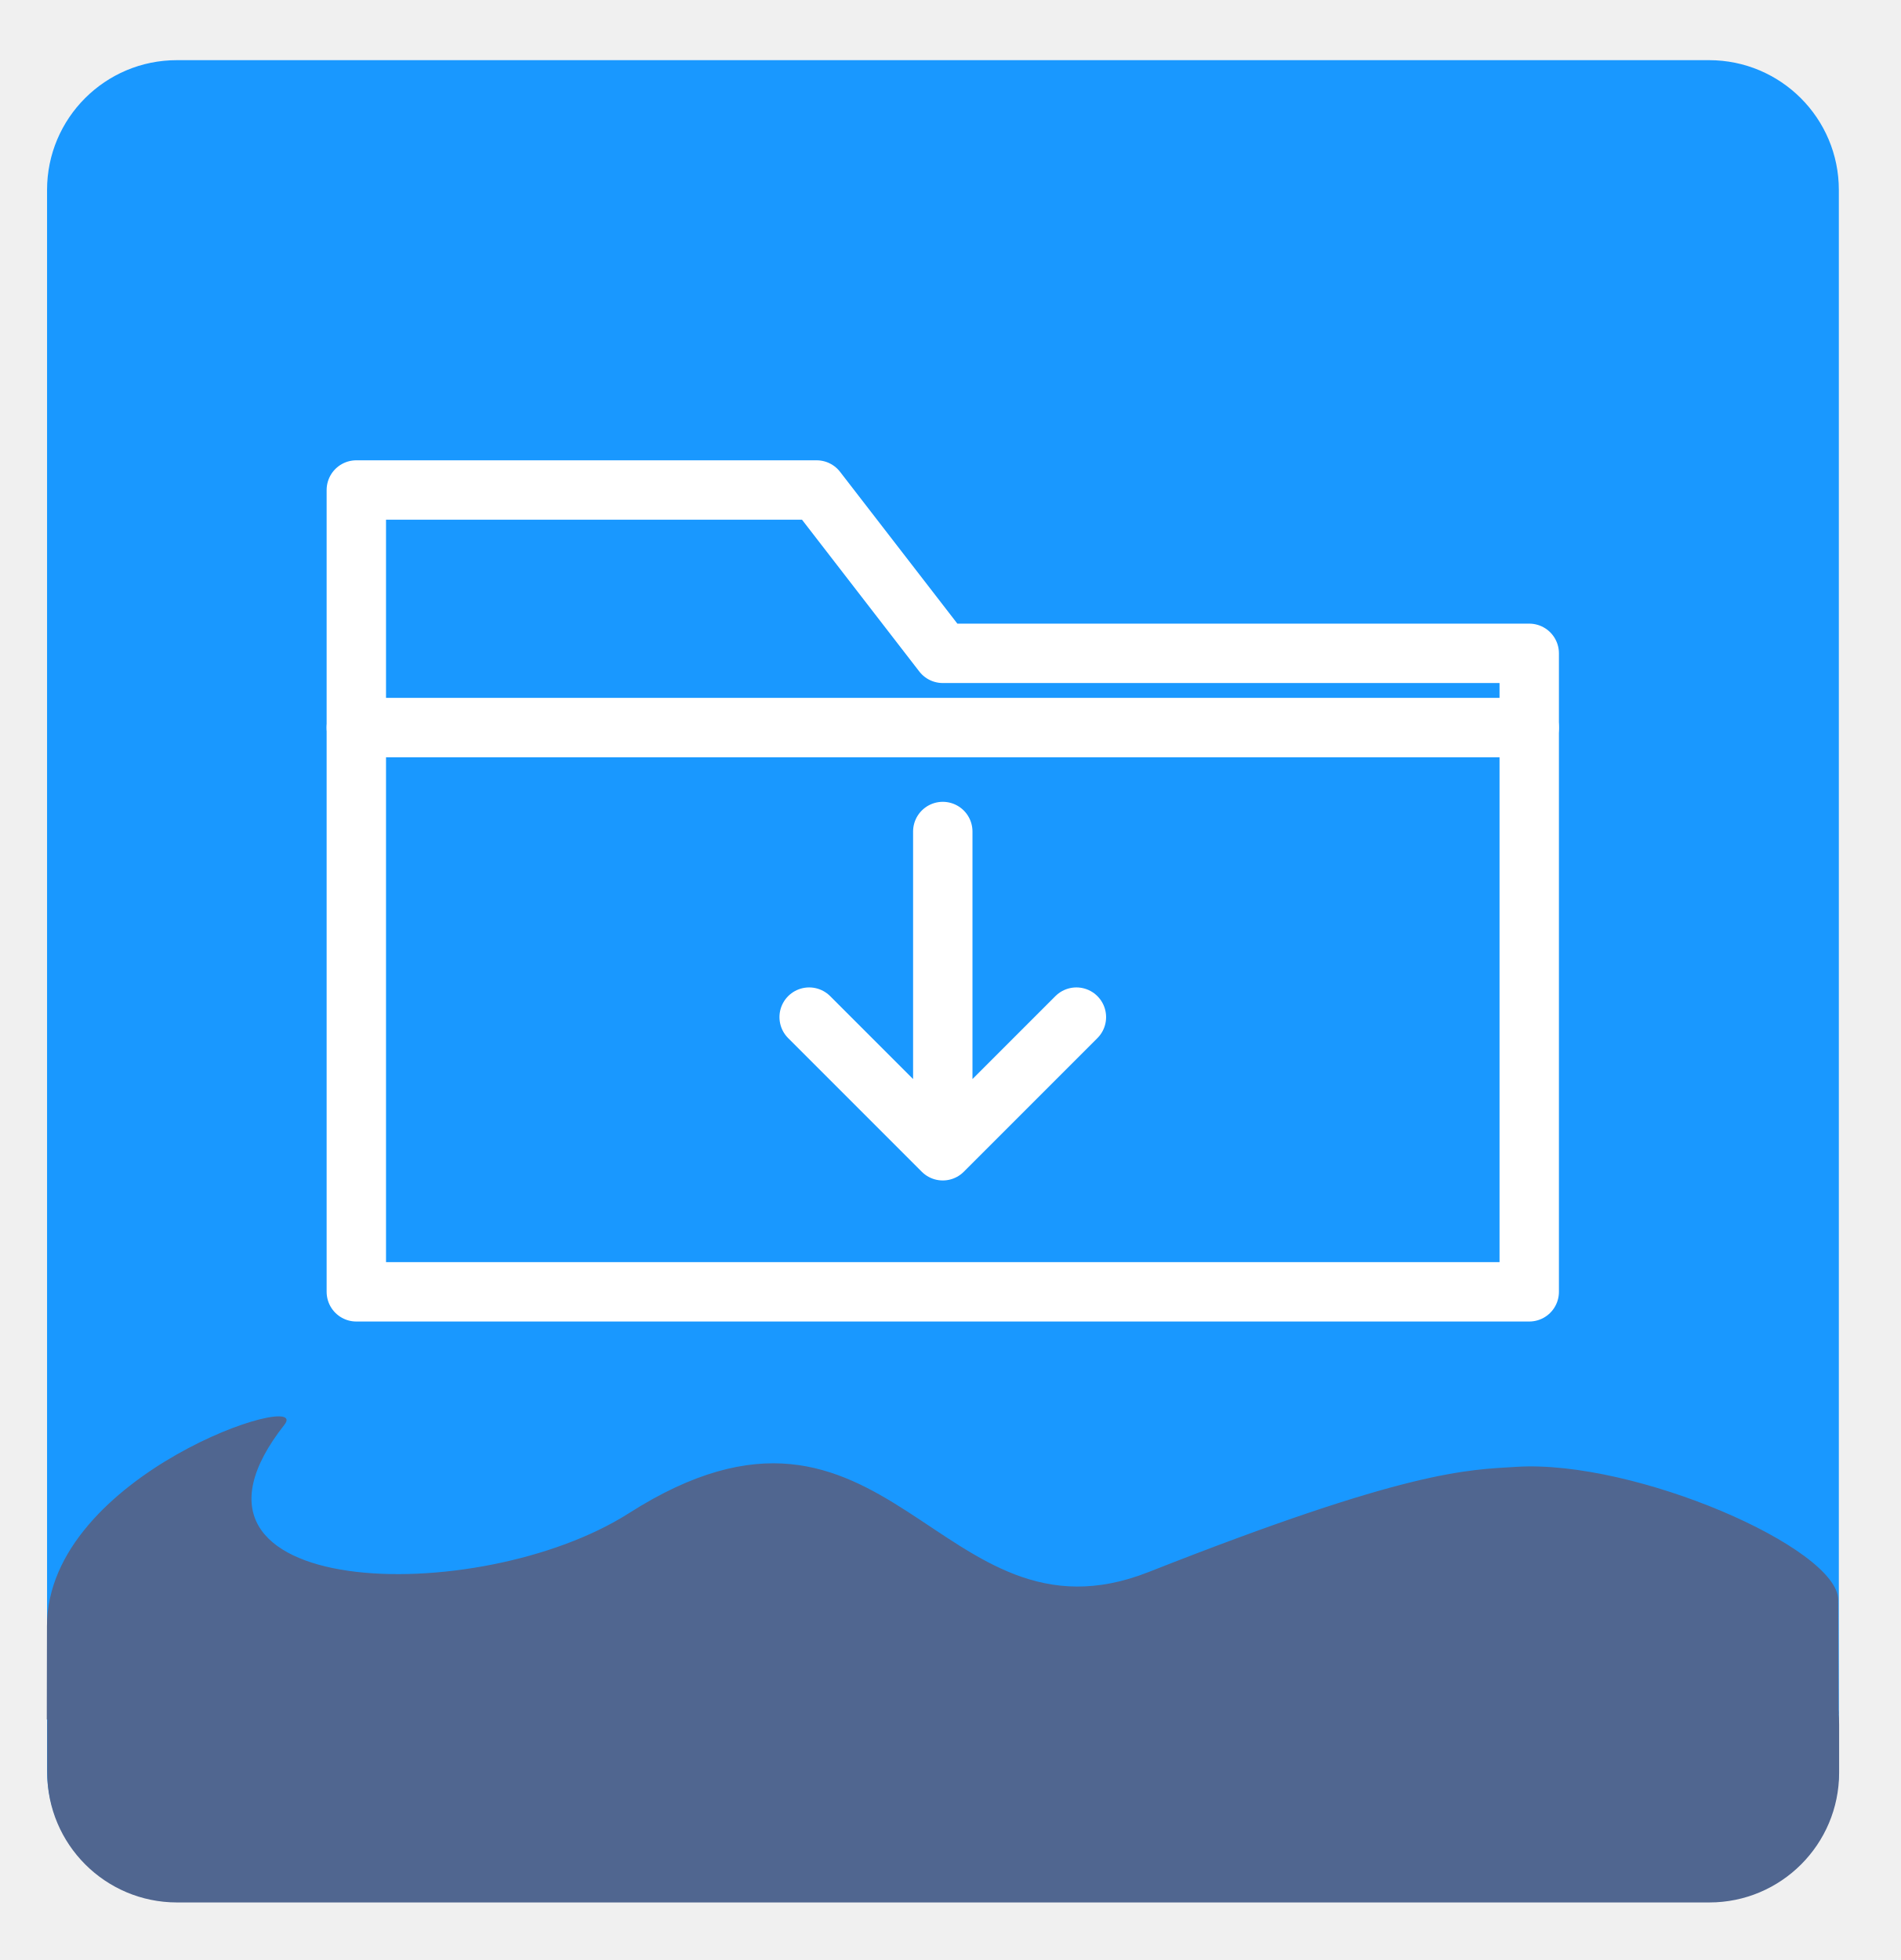
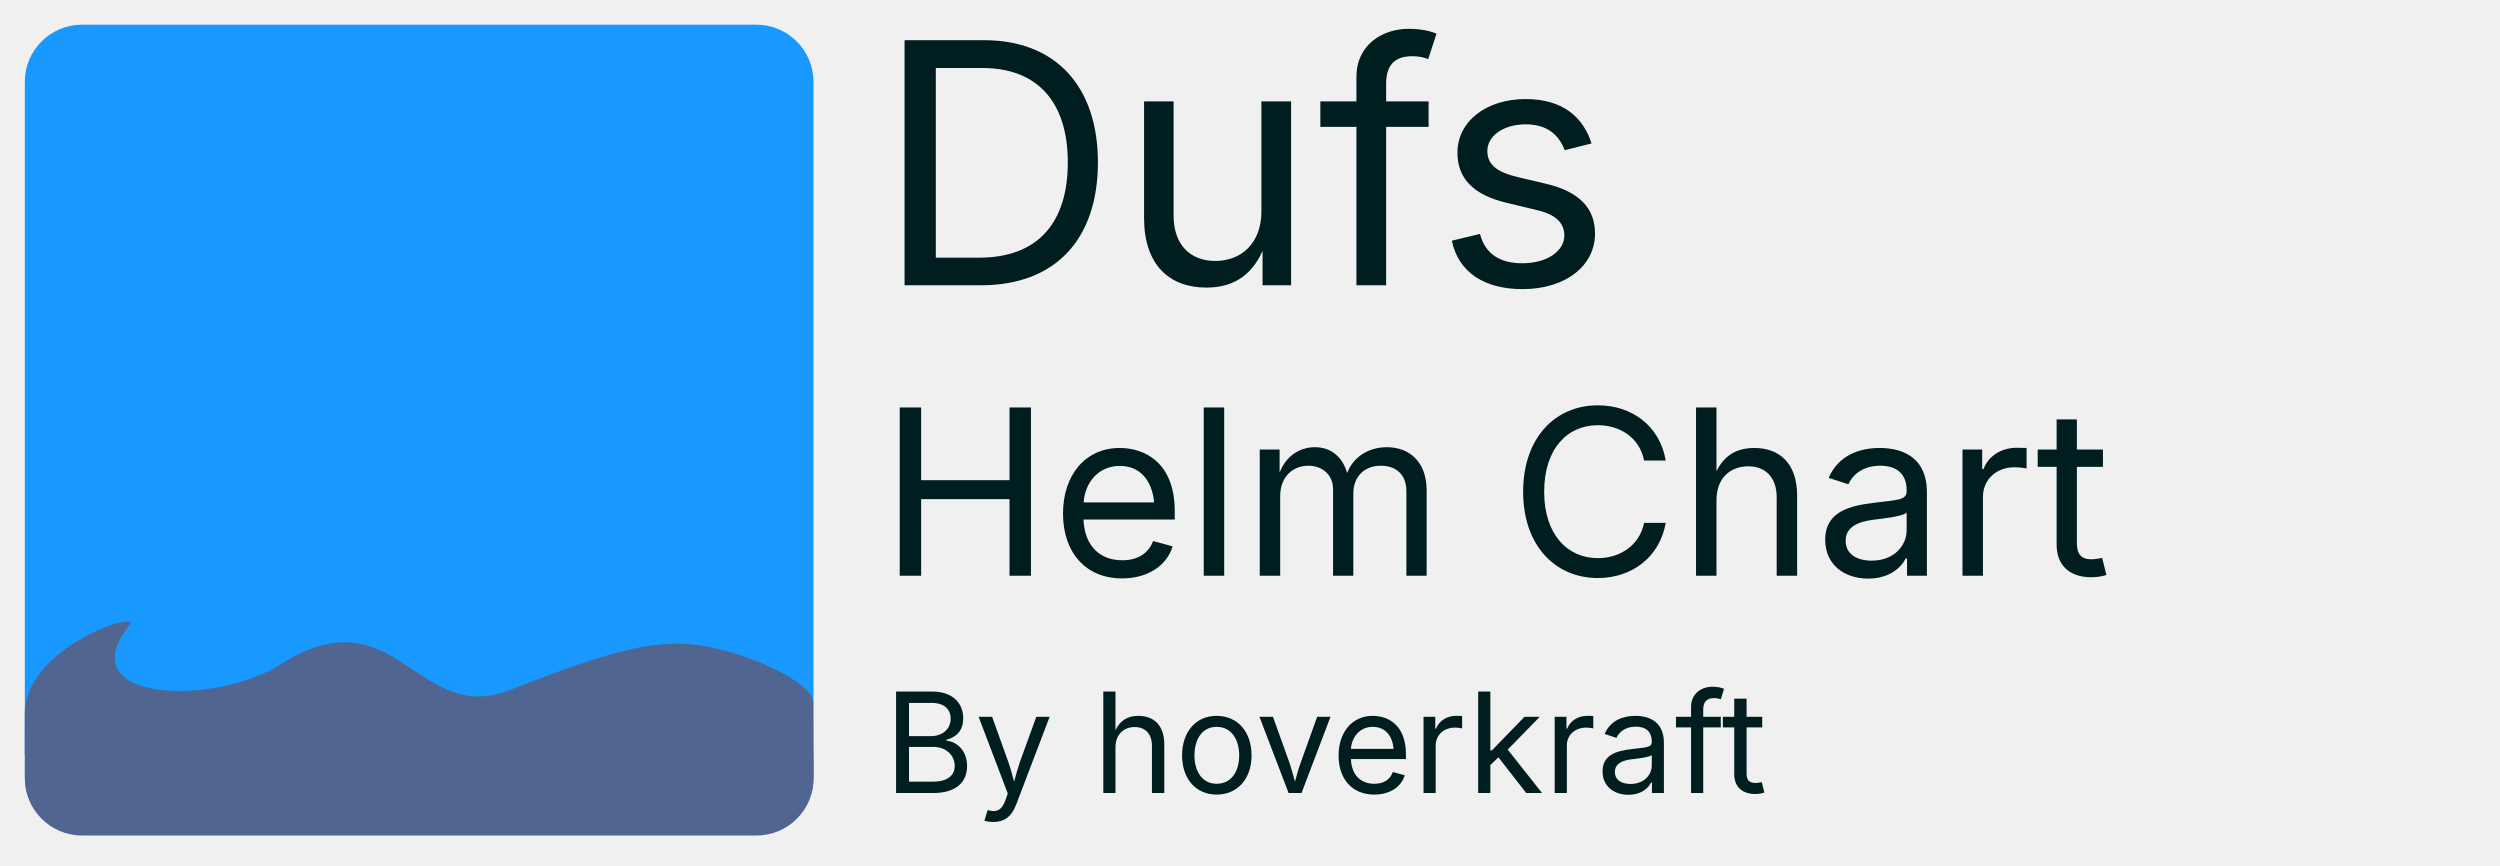
- <svg xmlns="http://www.w3.org/2000/svg" viewBox="0 0 256 264" width="256" height="264" role="img" aria-labelledby="title">
-   <g style="clip-rule:evenodd;fill-rule:evenodd;image-rendering:optimizeQuality;shape-rendering:geometricPrecision;text-rendering:geometricPrecision" id="g4730">
-     <g id="g4636" />
-     <rect style="font-variation-settings:'opsz' 32, 'wght' 900;fill:#1998ff;fill-opacity:1;stroke-width:10.564;stroke-linecap:round;stroke-linejoin:bevel;stroke-dasharray:none;paint-order:markers fill stroke" id="rect963" width="241.368" height="247.861" x="6.339" y="8.104" ry="17.481" />
-     <g id="g7280" />
-     <g id="g7285">
-       <rect style="font-variation-settings:'opsz' 32, 'wght' 900;clip-rule:evenodd;fill:#506690;fill-opacity:1;fill-rule:evenodd;stroke-width:10.564;stroke-linecap:round;stroke-linejoin:bevel;stroke-dasharray:none;paint-order:markers fill stroke;image-rendering:optimizeQuality;shape-rendering:geometricPrecision;text-rendering:geometricPrecision" id="rect963-6" width="241.38" height="41.469" x="6.364" y="214.779" ry="17.481" />
-       <path style="font-variation-settings:'opsz' 32, 'wght' 900;fill:#506690;fill-opacity:1;stroke-width:10.564;stroke-linecap:round;stroke-linejoin:bevel;stroke-dasharray:none;paint-order:markers fill stroke;image-rendering:auto" d="m 247.672,230.819 -0.048,-15.321 c -0.022,-6.983 -27.353,-18.917 -43.362,-17.924 -6.68,0.415 -14.538,0.363 -49.531,14.169 -28.355,11.187 -34.962,-30.265 -70.015,-7.922 -20.263,12.916 -65.029,11.749 -46.402,-11.919 3.864,-4.91 -31.952,6.602 -31.988,27.107 l -0.022,12.599" id="path5825" />
+ <svg xmlns="http://www.w3.org/2000/svg" width="202.437mm" height="70.115mm" viewBox="0 0 202.437 70.115" version="1.1" id="svg3661" xml:space="preserve">
+   <defs id="defs3658">
+     <rect x="275.635" y="20.726" width="460.921" height="83.954" id="rect5149" />
+   </defs>
+   <g id="layer1" transform="translate(-0.5619582,-0.08901982)">
+     <g style="clip-rule:evenodd;fill-rule:evenodd;image-rendering:optimizeQuality;shape-rendering:geometricPrecision;text-rendering:geometricPrecision" id="g4730" transform="matrix(0.2645833,0,0,0.2645833,0.8941725,-0.05521726)">
+       <g id="g4636" />
+       <rect style="font-variation-settings:'opsz' 32, 'wght' 900;fill:#1998ff;fill-opacity:1;stroke-width:10.564;stroke-linecap:round;stroke-linejoin:bevel;stroke-dasharray:none;paint-order:markers fill stroke" id="rect963" width="241.368" height="247.861" x="6.339" y="8.104" ry="17.481" />
+       <g id="g7280" />
+       <g id="g7285">
+         <rect style="font-variation-settings:'opsz' 32, 'wght' 900;clip-rule:evenodd;fill:#506690;fill-opacity:1;fill-rule:evenodd;stroke-width:10.564;stroke-linecap:round;stroke-linejoin:bevel;stroke-dasharray:none;paint-order:markers fill stroke;image-rendering:optimizeQuality;shape-rendering:geometricPrecision;text-rendering:geometricPrecision" id="rect963-6" width="241.38" height="41.469" x="6.364" y="214.779" ry="17.481" />
+         <path style="font-variation-settings:'opsz' 32, 'wght' 900;fill:#506690;fill-opacity:1;stroke-width:10.564;stroke-linecap:round;stroke-linejoin:bevel;stroke-dasharray:none;paint-order:markers fill stroke;image-rendering:auto" d="m 247.672,230.819 -0.048,-15.321 c -0.022,-6.983 -27.353,-18.917 -43.362,-17.924 -6.68,0.415 -14.538,0.363 -49.531,14.169 -28.355,11.187 -34.962,-30.265 -70.015,-7.922 -20.263,12.916 -65.029,11.749 -46.402,-11.919 3.864,-4.91 -31.952,6.602 -31.988,27.107 l -0.022,12.599" id="path5825" />
+       </g>
+     </g>
+     <text xml:space="preserve" transform="scale(0.2645833)" id="text5147" style="font-size:42.667px;font-family:Inter;-inkscape-font-specification:'Inter, @opsz=32.0,wght=900';font-variation-settings:'opsz' 32, 'wght' 900;white-space:pre;shape-inside:url(#rect5149);fill:#001d20;stroke-width:10.564;stroke-linecap:round;stroke-linejoin:bevel;paint-order:markers fill stroke" />
+     <text xml:space="preserve" style="font-size:28.473px;font-family:Inter;-inkscape-font-specification:'Inter, @opsz=32.0,wght=900';font-variation-settings:'opsz' 32, 'wght' 900;fill:#001d20;stroke-width:7.05;stroke-linecap:round;stroke-linejoin:bevel;paint-order:markers fill stroke" x="73.198" y="22.446" id="text5155" />
+     <text xml:space="preserve" style="font-size:11.289px;font-family:Inter;-inkscape-font-specification:'Inter, @opsz=32.0,wght=900';font-variation-settings:'opsz' 32, 'wght' 900;fill:#001d20;stroke-width:2.795;stroke-linecap:round;stroke-linejoin:bevel;paint-order:markers fill stroke" x="72.121" y="64.302" id="text5213">
+       <tspan id="tspan5211" style="stroke-width:2.795" x="72.121" y="64.302">By hoverkraft</tspan>
+     </text>
+     <g id="g737" transform="translate(-3.899802,9.054513)">
+       <text xml:space="preserve" style="font-size:18.717px;font-family:Inter;-inkscape-font-specification:'Inter, @opsz=32.0,wght=900';font-variation-settings:'opsz' 32, 'wght' 900;fill:#001d20;stroke-width:4.634;stroke-linecap:round;stroke-linejoin:bevel;paint-order:markers fill stroke" x="75.676" y="37.652" id="text5155-9">Helm Chart</text>
+     </g>
+     <g id="g450" transform="translate(-1.804833,0.05142862)">
+       <text xml:space="preserve" style="font-size:27.262px;font-family:Inter;-inkscape-font-specification:'Inter, @opsz=32.0,wght=900';font-variation-settings:'opsz' 32, 'wght' 900;fill:#001d20;stroke-width:6.75;stroke-linecap:round;stroke-linejoin:bevel;paint-order:markers fill stroke" x="73.222" y="23.138" id="text5155-2">Dufs</text>
    </g>
  </g>
-   <g fill="none" stroke="#fff" stroke-width="8" stroke-linecap="round" stroke-linejoin="round">
-     <path d="M48 174V66h62l17 22h79v86Z" />
-     <path d="M48 98h158m-79 14v43m-18-18 18 18 18-18" />
-   </g>
</svg>
